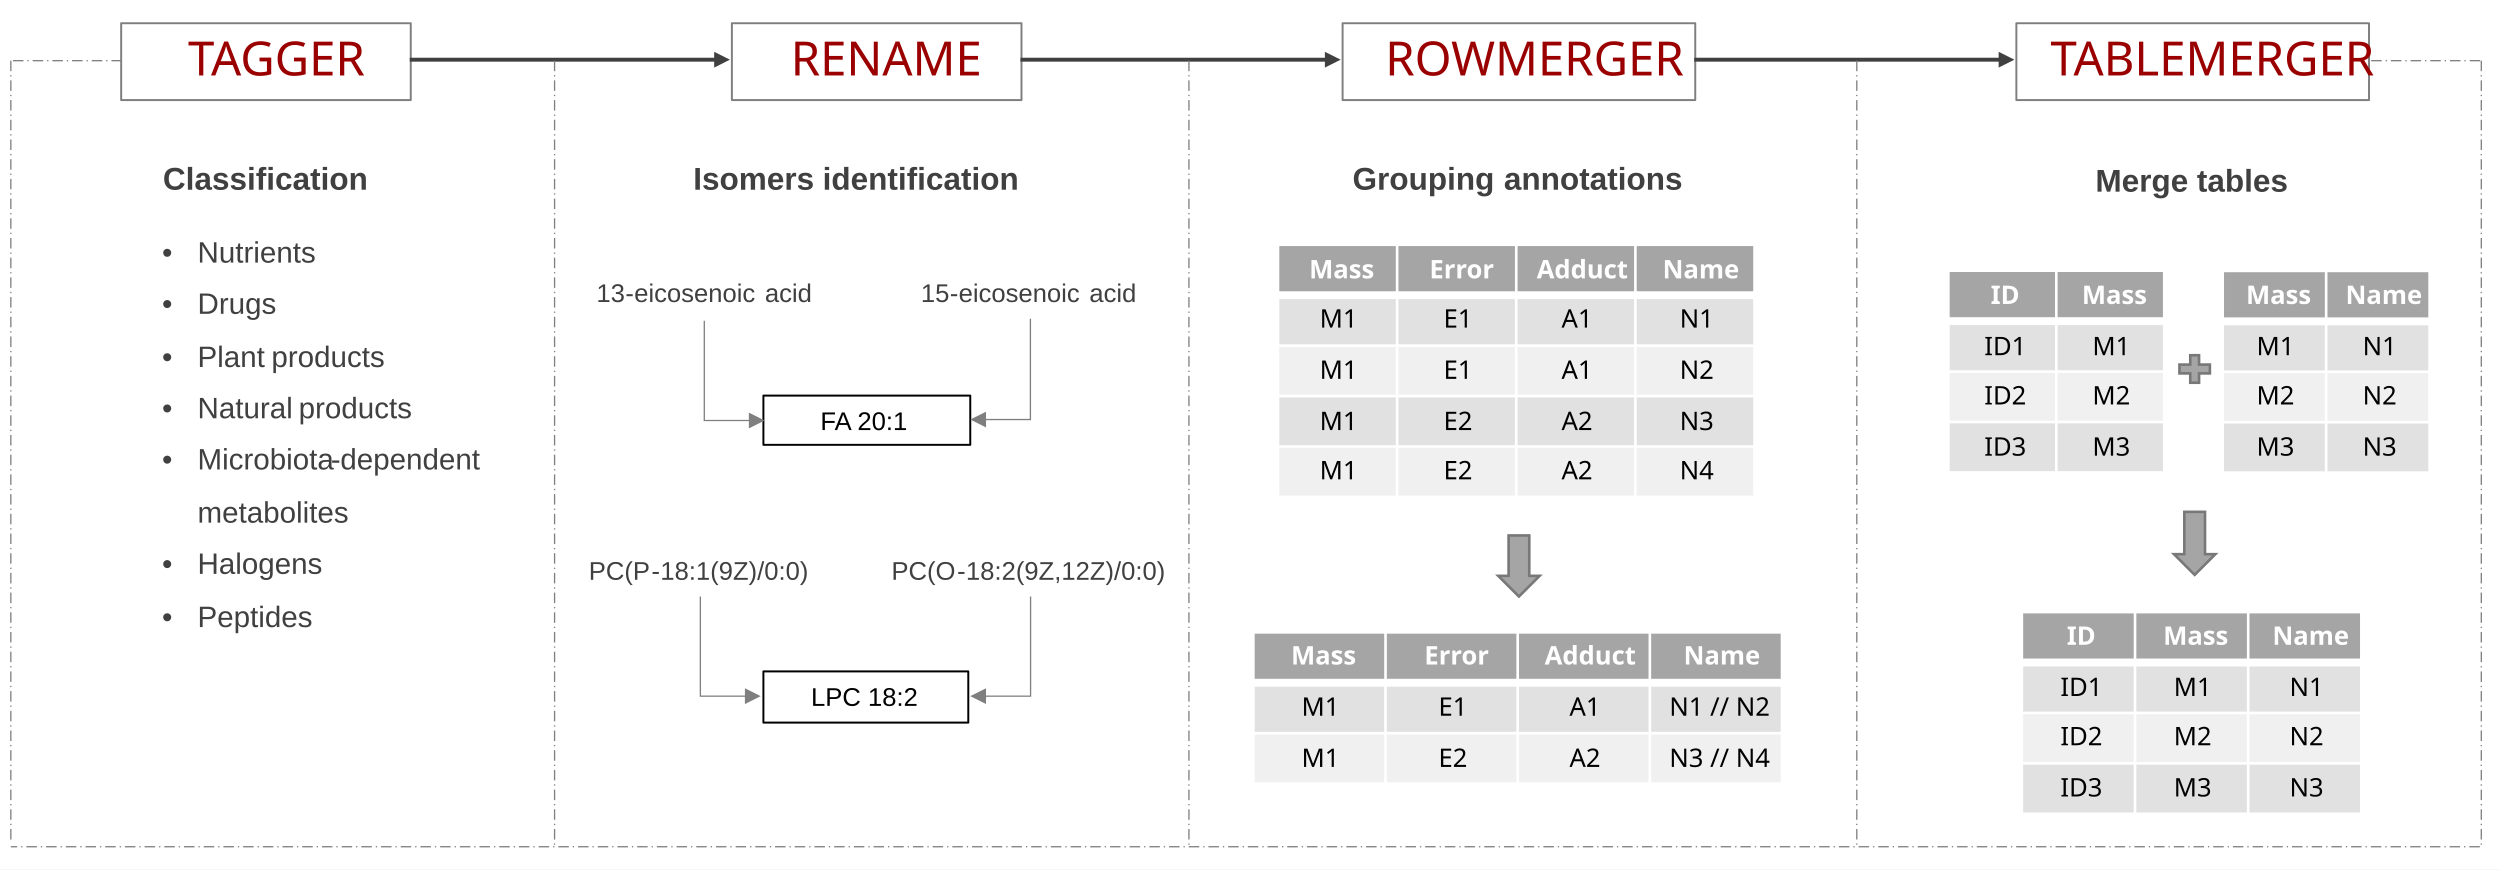
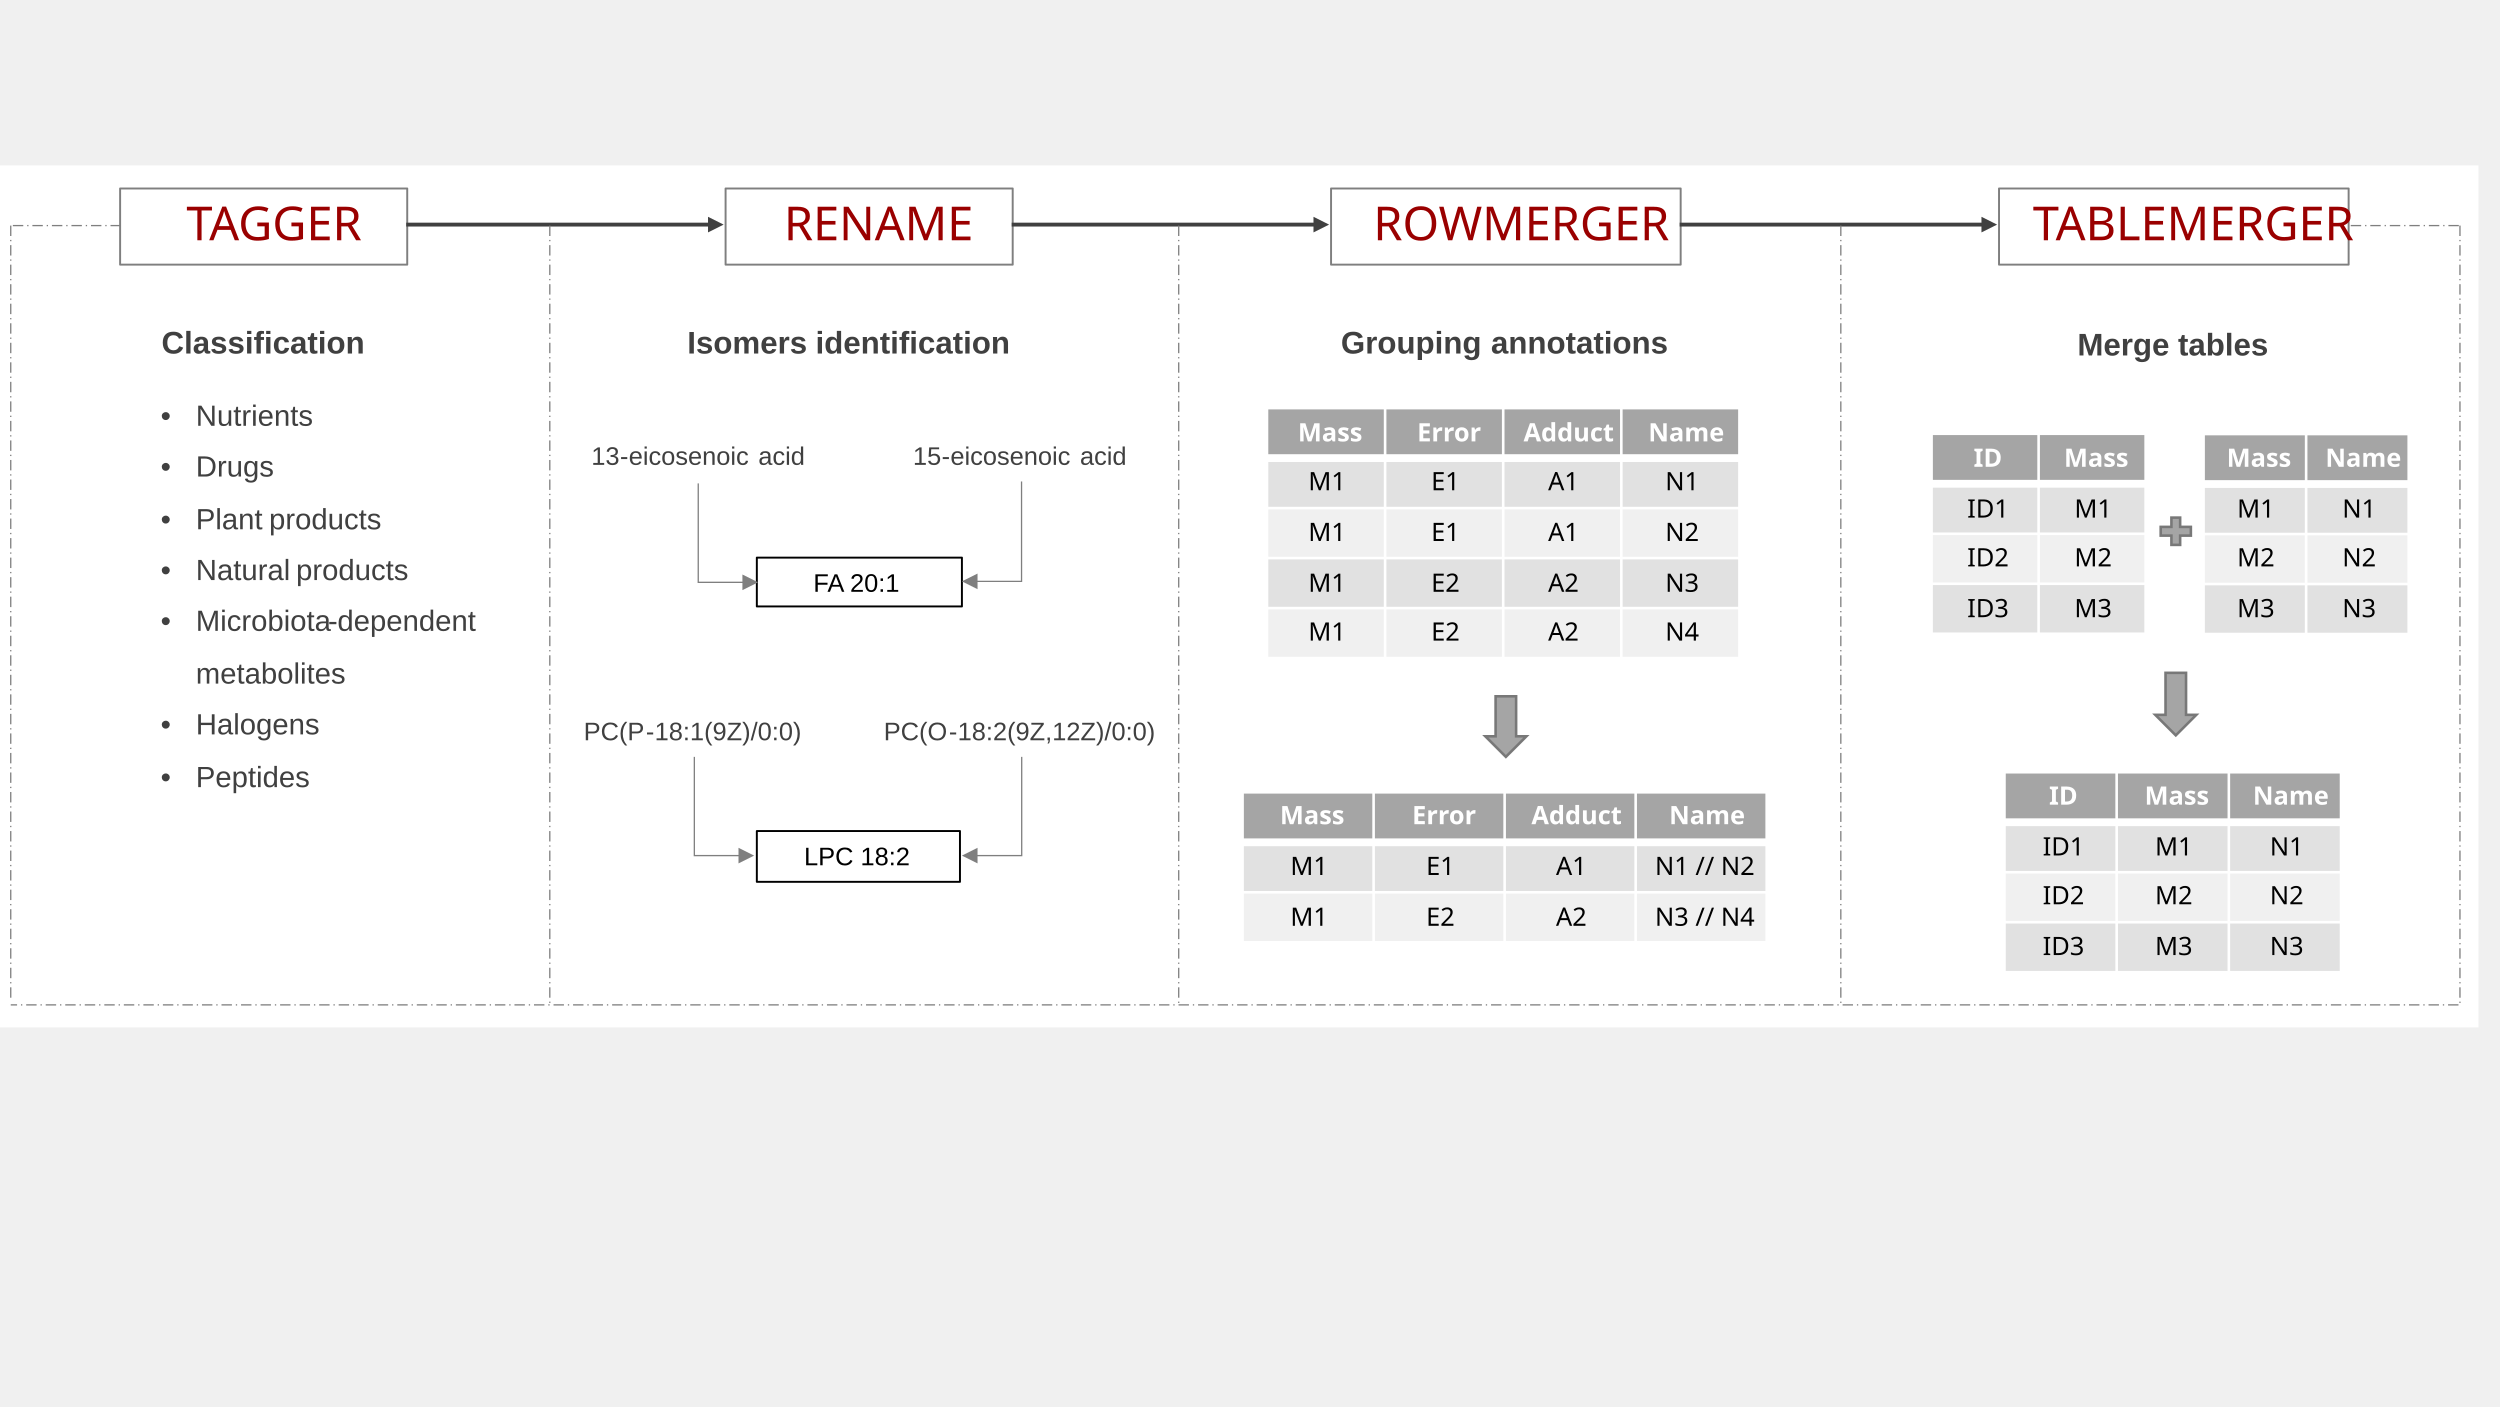
- <svg xmlns="http://www.w3.org/2000/svg" viewBox="0 84.702 1268.989 441.33">
+ <svg xmlns="http://www.w3.org/2000/svg" width="1280" height="720" overflow="hidden">
  <defs>
    <clipPath id="clip0">
      <rect x="0" y="0" width="1280" height="720" />
    </clipPath>
  </defs>
  <g clip-path="url(#clip0)">
    <rect width="1268.989" height="441.33" fill="#FFFFFF" style="" y="84.702" />
    <rect x="61.5" y="96.5" width="147" height="39" stroke="#7F7F7F" stroke-linejoin="round" stroke-miterlimit="10" fill="none" />
    <text fill="#9A0000" font-family="Calibri,Calibri_MSFontService,sans-serif" font-weight="400" font-size="24" transform="translate(95.4527 123)" style="white-space: pre;">TAGGER</text>
    <rect x="371.5" y="96.5" width="147" height="39" stroke="#7F7F7F" stroke-linejoin="round" stroke-miterlimit="10" fill="none" />
    <text fill="#9A0000" font-family="Calibri,Calibri_MSFontService,sans-serif" font-weight="400" font-size="24" transform="translate(401.364 123)" style="white-space: pre;">RENAME</text>
    <rect x="681.5" y="96.5" width="179" height="39" stroke="#7F7F7F" stroke-linejoin="round" stroke-miterlimit="10" fill="none" />
    <text fill="#9A0000" font-family="Calibri,Calibri_MSFontService,sans-serif" font-weight="400" font-size="24" transform="translate(703.143 123)" style="white-space: pre;">ROWMERGER</text>
    <rect x="1023.5" y="96.5" width="179" height="39" stroke="#7F7F7F" stroke-linejoin="round" stroke-miterlimit="10" fill="none" />
    <text fill="#9A0000" font-family="Calibri,Calibri_MSFontService,sans-serif" font-weight="400" font-size="24" transform="translate(1040.83 123)" style="white-space: pre;">TABLEMERGER</text>
    <path d="M208 114 363.839 114 363.839 116 208 116ZM362.505 111 370.505 115 362.505 119Z" fill="#404040" />
    <path d="M518 114 673.839 114 673.839 116 518 116ZM672.505 111 680.505 115 672.505 119Z" fill="#404040" />
    <path d="M860 114 1015.84 114 1015.84 116 860 116ZM1014.51 111 1022.51 115 1014.51 119Z" fill="#404040" />
    <text fill="#404040" font-family="Arial,Arial_MSFontService,sans-serif" font-weight="700" font-size="16" transform="translate(82.6794 181)" style="white-space: pre;">Classification<tspan font-size="16" x="269.201" y="0">Isomers</tspan>
      <tspan font-size="16" x="334.868" y="0">identification</tspan>
      <tspan font-weight="400" font-size="13" x="220.07" y="57">13</tspan>
      <tspan font-weight="400" font-size="13" x="234.736" y="57">-</tspan>
      <tspan font-weight="400" font-size="13" x="239.236" y="57">eicosenoic </tspan>
      <tspan font-weight="400" font-size="13" x="305.57" y="57">acid</tspan>
      <tspan font-weight="400" font-size="13" x="384.756" y="57">15</tspan>
      <tspan font-weight="400" font-size="13" x="399.423" y="57">-</tspan>
      <tspan font-weight="400" font-size="13" x="403.923" y="57">eicosenoic </tspan>
      <tspan font-weight="400" font-size="13" x="470.256" y="57">acid</tspan>
    </text>
    <rect x="387.5" y="285.5" width="105" height="25" stroke="#000000" stroke-linejoin="round" stroke-miterlimit="10" fill="none" />
    <text font-family="Arial,Arial_MSFontService,sans-serif" font-weight="400" font-size="13" transform="translate(416.421 303)" style="white-space: pre;">FA 20:1<tspan fill="#404040" font-size="15" x="-334.177" y="-85">•</tspan>
      <tspan fill="#404040" font-size="15" x="-316.177" y="-85">Nutrients</tspan>
      <tspan fill="#404040" font-size="15" x="-334.177" y="-59">•</tspan>
      <tspan fill="#404040" font-size="15" x="-316.177" y="-59">Drugs</tspan>
      <tspan fill="#404040" font-size="15" x="-334.177" y="-32">•</tspan>
      <tspan fill="#404040" font-size="15" x="-316.177" y="-32">Plant</tspan>
      <tspan fill="#404040" font-size="15" x="-278.677" y="-32">products</tspan>
      <tspan fill="#404040" font-size="15" x="-334.177" y="-6">•</tspan>
      <tspan fill="#404040" font-size="15" x="-316.177" y="-6">Natural</tspan>
      <tspan fill="#404040" font-size="15" x="-264.843" y="-6">products</tspan>
      <tspan fill="#404040" font-size="15" x="-334.177" y="20">•</tspan>
      <tspan fill="#404040" font-size="15" x="-316.177" y="20">Microbiota</tspan>
      <tspan fill="#404040" font-size="15" x="-248.51" y="20">-</tspan>
      <tspan fill="#404040" font-size="15" x="-243.677" y="20">dependent</tspan>
      <tspan fill="#404040" font-size="15" x="-316.177" y="47">metabolites</tspan>
      <tspan fill="#404040" font-size="15" x="-334.177" y="73">•</tspan>
      <tspan fill="#404040" font-size="15" x="-316.177" y="73">Halogens</tspan>
      <tspan fill="#404040" font-size="15" x="-334.177" y="100">•</tspan>
      <tspan fill="#404040" font-size="15" x="-316.177" y="100">Peptides</tspan>
      <tspan fill="#404040" font-size="13" x="-117.571" y="76">PC(P</tspan>
      <tspan fill="#404040" font-size="13" x="-85.737" y="76">-</tspan>
      <tspan fill="#404040" font-size="13" x="-81.237" y="76">18:1(9Z)/0:0)</tspan>
      <tspan fill="#404040" font-size="13" x="36.063" y="76">PC(O</tspan>
      <tspan fill="#404040" font-size="13" x="69.396" y="76">-</tspan>
      <tspan fill="#404040" font-size="13" x="73.896" y="76">18:2(9Z,12Z)/0:0)</tspan>
    </text>
    <rect x="387.5" y="425.5" width="104" height="26" stroke="#000000" stroke-linejoin="round" stroke-miterlimit="10" fill="none" />
    <text font-family="Arial,Arial_MSFontService,sans-serif" font-weight="400" font-size="13" transform="translate(411.673 443)" style="white-space: pre;">LPC 18:2<tspan fill="#404040" font-weight="700" font-size="16" x="274.864" y="-262">Grouping</tspan>
      <tspan fill="#404040" font-weight="700" font-size="16" x="351.697" y="-262">annotations</tspan>
      <tspan fill="#404040" font-weight="700" font-size="16" x="651.942" y="-261">Merge</tspan>
      <tspan fill="#404040" font-weight="700" font-size="16" x="703.442" y="-261">tables</tspan>
    </text>
    <path d="M648.699 208.945 709.171 208.945 709.171 234.545 648.699 234.545Z" fill="#A5A5A5" fill-rule="evenodd" />
    <path d="M709.171 208.945 769.644 208.945 769.644 234.545 709.171 234.545Z" fill="#A5A5A5" fill-rule="evenodd" />
    <path d="M769.644 208.945 830.116 208.945 830.116 234.545 769.644 234.545Z" fill="#A5A5A5" fill-rule="evenodd" />
    <path d="M830.116 208.945 890.589 208.945 890.589 234.545 830.116 234.545Z" fill="#A5A5A5" fill-rule="evenodd" />
    <path d="M648.699 234.545 709.171 234.545 709.171 260.145 648.699 260.145Z" fill="#E1E1E1" fill-rule="evenodd" />
    <path d="M709.171 234.545 769.644 234.545 769.644 260.145 709.171 260.145Z" fill="#E1E1E1" fill-rule="evenodd" />
    <path d="M769.644 234.545 830.116 234.545 830.116 260.145 769.644 260.145Z" fill="#E1E1E1" fill-rule="evenodd" />
    <path d="M830.116 234.545 890.589 234.545 890.589 260.145 830.116 260.145Z" fill="#E1E1E1" fill-rule="evenodd" />
    <path d="M648.699 260.145 709.171 260.145 709.171 285.745 648.699 285.745Z" fill="#F0F0F0" fill-rule="evenodd" />
    <path d="M709.171 260.145 769.644 260.145 769.644 285.745 709.171 285.745Z" fill="#F0F0F0" fill-rule="evenodd" />
    <path d="M769.644 260.145 830.116 260.145 830.116 285.745 769.644 285.745Z" fill="#F0F0F0" fill-rule="evenodd" />
    <path d="M830.116 260.145 890.589 260.145 890.589 285.745 830.116 285.745Z" fill="#F0F0F0" fill-rule="evenodd" />
    <path d="M648.699 285.745 709.171 285.745 709.171 311.345 648.699 311.345Z" fill="#E1E1E1" fill-rule="evenodd" />
    <path d="M709.171 285.745 769.644 285.745 769.644 311.345 709.171 311.345Z" fill="#E1E1E1" fill-rule="evenodd" />
    <path d="M769.644 285.745 830.116 285.745 830.116 311.345 769.644 311.345Z" fill="#E1E1E1" fill-rule="evenodd" />
    <path d="M830.116 285.745 890.589 285.745 890.589 311.345 830.116 311.345Z" fill="#E1E1E1" fill-rule="evenodd" />
    <path d="M648.699 311.345 709.171 311.345 709.171 336.945 648.699 336.945Z" fill="#F0F0F0" fill-rule="evenodd" />
    <path d="M709.171 311.345 769.644 311.345 769.644 336.945 709.171 336.945Z" fill="#F0F0F0" fill-rule="evenodd" />
    <path d="M769.644 311.345 830.116 311.345 830.116 336.945 769.644 336.945Z" fill="#F0F0F0" fill-rule="evenodd" />
    <path d="M830.116 311.345 890.589 311.345 890.589 336.945 830.116 336.945Z" fill="#F0F0F0" fill-rule="evenodd" />
    <path d="M709.171 208.279 709.171 337.612" stroke="#FFFFFF" stroke-width="1.333" stroke-linejoin="round" stroke-miterlimit="10" fill="none" fill-rule="evenodd" />
    <path d="M769.644 208.279 769.644 337.612" stroke="#FFFFFF" stroke-width="1.333" stroke-linejoin="round" stroke-miterlimit="10" fill="none" fill-rule="evenodd" />
    <path d="M830.116 208.279 830.116 337.612" stroke="#FFFFFF" stroke-width="1.333" stroke-linejoin="round" stroke-miterlimit="10" fill="none" fill-rule="evenodd" />
    <path d="M648.032 234.545 891.255 234.545" stroke="#FFFFFF" stroke-width="4" stroke-linejoin="round" stroke-miterlimit="10" fill="none" fill-rule="evenodd" />
    <path d="M648.032 260.145 891.255 260.145" stroke="#FFFFFF" stroke-width="1.333" stroke-linejoin="round" stroke-miterlimit="10" fill="none" fill-rule="evenodd" />
    <path d="M648.032 285.745 891.255 285.745" stroke="#FFFFFF" stroke-width="1.333" stroke-linejoin="round" stroke-miterlimit="10" fill="none" fill-rule="evenodd" />
    <path d="M648.032 311.345 891.255 311.345" stroke="#FFFFFF" stroke-width="1.333" stroke-linejoin="round" stroke-miterlimit="10" fill="none" fill-rule="evenodd" />
    <path d="M648.699 208.279 648.699 337.612" stroke="#FFFFFF" stroke-width="1.333" stroke-linejoin="round" stroke-miterlimit="10" fill="none" fill-rule="evenodd" />
    <path d="M890.589 208.279 890.589 337.612" stroke="#FFFFFF" stroke-width="1.333" stroke-linejoin="round" stroke-miterlimit="10" fill="none" fill-rule="evenodd" />
    <path d="M648.032 208.945 891.255 208.945" stroke="#FFFFFF" stroke-width="1.333" stroke-linejoin="round" stroke-miterlimit="10" fill="none" fill-rule="evenodd" />
    <path d="M648.032 336.945 891.255 336.945" stroke="#FFFFFF" stroke-width="1.333" stroke-linejoin="round" stroke-miterlimit="10" fill="none" fill-rule="evenodd" />
    <text fill="#FFFFFF" font-family="Calibri,Calibri_MSFontService,sans-serif" font-weight="700" font-size="13" transform="translate(664.519 226)" style="white-space: pre;">Mass<tspan font-size="13" x="61.056" y="0">Error</tspan>
      <tspan font-size="13" x="115.528" y="0">Adduct</tspan>
      <tspan font-size="13" x="179.417" y="0">Name</tspan>
      <tspan fill="#000000" font-weight="400" font-size="13" x="5.333" y="25">M1</tspan>
      <tspan fill="#000000" font-weight="400" font-size="13" x="68.222" y="25">E1</tspan>
      <tspan fill="#000000" font-weight="400" font-size="13" x="128.112" y="25">A1</tspan>
      <tspan fill="#000000" font-weight="400" font-size="13" x="188.084" y="25">N1</tspan>
      <tspan fill="#000000" font-weight="400" font-size="13" x="5.333" y="51">M1</tspan>
      <tspan fill="#000000" font-weight="400" font-size="13" x="68.222" y="51">E1</tspan>
      <tspan fill="#000000" font-weight="400" font-size="13" x="128.112" y="51">A1</tspan>
      <tspan fill="#000000" font-weight="400" font-size="13" x="188.084" y="51">N2</tspan>
      <tspan fill="#000000" font-weight="400" font-size="13" x="5.333" y="77">M1</tspan>
      <tspan fill="#000000" font-weight="400" font-size="13" x="68.222" y="77">E2</tspan>
      <tspan fill="#000000" font-weight="400" font-size="13" x="128.112" y="77">A2</tspan>
      <tspan fill="#000000" font-weight="400" font-size="13" x="188.084" y="77">N3</tspan>
      <tspan fill="#000000" font-weight="400" font-size="13" x="5.333" y="102">M1</tspan>
      <tspan fill="#000000" font-weight="400" font-size="13" x="68.222" y="102">E2</tspan>
      <tspan fill="#000000" font-weight="400" font-size="13" x="128.112" y="102">A2</tspan>
      <tspan fill="#000000" font-weight="400" font-size="13" x="188.084" y="102">N4</tspan>
    </text>
    <path d="M636.197 405.669 703.283 405.669 703.283 431.269 636.197 431.269Z" fill="#A5A5A5" fill-rule="evenodd" />
    <path d="M703.283 405.669 770.37 405.669 770.37 431.269 703.283 431.269Z" fill="#A5A5A5" fill-rule="evenodd" />
    <path d="M770.37 405.669 837.457 405.669 837.457 431.269 770.37 431.269Z" fill="#A5A5A5" fill-rule="evenodd" />
    <path d="M837.457 405.669 904.543 405.669 904.543 431.269 837.457 431.269Z" fill="#A5A5A5" fill-rule="evenodd" />
    <path d="M636.197 431.269 703.283 431.269 703.283 456.869 636.197 456.869Z" fill="#E1E1E1" fill-rule="evenodd" />
    <path d="M703.283 431.269 770.37 431.269 770.37 456.869 703.283 456.869Z" fill="#E1E1E1" fill-rule="evenodd" />
    <path d="M770.37 431.269 837.457 431.269 837.457 456.869 770.37 456.869Z" fill="#E1E1E1" fill-rule="evenodd" />
    <path d="M837.457 431.269 904.543 431.269 904.543 456.869 837.457 456.869Z" fill="#E1E1E1" fill-rule="evenodd" />
    <path d="M636.197 456.869 703.283 456.869 703.283 482.469 636.197 482.469Z" fill="#F0F0F0" fill-rule="evenodd" />
    <path d="M703.283 456.869 770.37 456.869 770.37 482.469 703.283 482.469Z" fill="#F0F0F0" fill-rule="evenodd" />
    <path d="M770.37 456.869 837.457 456.869 837.457 482.469 770.37 482.469Z" fill="#F0F0F0" fill-rule="evenodd" />
    <path d="M837.457 456.869 904.543 456.869 904.543 482.469 837.457 482.469Z" fill="#F0F0F0" fill-rule="evenodd" />
    <path d="M703.283 405.002 703.283 483.135" stroke="#FFFFFF" stroke-width="1.333" stroke-linejoin="round" stroke-miterlimit="10" fill="none" fill-rule="evenodd" />
    <path d="M770.37 405.002 770.37 483.135" stroke="#FFFFFF" stroke-width="1.333" stroke-linejoin="round" stroke-miterlimit="10" fill="none" fill-rule="evenodd" />
    <path d="M837.457 405.002 837.457 483.135" stroke="#FFFFFF" stroke-width="1.333" stroke-linejoin="round" stroke-miterlimit="10" fill="none" fill-rule="evenodd" />
    <path d="M635.53 431.269 905.21 431.269" stroke="#FFFFFF" stroke-width="4" stroke-linejoin="round" stroke-miterlimit="10" fill="none" fill-rule="evenodd" />
    <path d="M635.53 456.869 905.21 456.869" stroke="#FFFFFF" stroke-width="1.333" stroke-linejoin="round" stroke-miterlimit="10" fill="none" fill-rule="evenodd" />
    <path d="M636.197 405.002 636.197 483.135" stroke="#FFFFFF" stroke-width="1.333" stroke-linejoin="round" stroke-miterlimit="10" fill="none" fill-rule="evenodd" />
    <path d="M904.543 405.002 904.543 483.135" stroke="#FFFFFF" stroke-width="1.333" stroke-linejoin="round" stroke-miterlimit="10" fill="none" fill-rule="evenodd" />
    <path d="M635.53 405.669 905.21 405.669" stroke="#FFFFFF" stroke-width="1.333" stroke-linejoin="round" stroke-miterlimit="10" fill="none" fill-rule="evenodd" />
    <path d="M635.53 482.469 905.21 482.469" stroke="#FFFFFF" stroke-width="1.333" stroke-linejoin="round" stroke-miterlimit="10" fill="none" fill-rule="evenodd" />
    <text fill="#FFFFFF" font-family="Calibri,Calibri_MSFontService,sans-serif" font-weight="700" font-size="13" transform="translate(655.323 422)" style="white-space: pre;">Mass<tspan font-size="13" x="67.67" y="0">Error</tspan>
      <tspan font-size="13" x="128.757" y="0">Adduct</tspan>
      <tspan font-size="13" x="199.26" y="0">Name</tspan>
      <tspan fill="#000000" font-weight="400" font-size="13" x="5.333" y="26">M1</tspan>
      <tspan fill="#000000" font-weight="400" font-size="13" x="74.837" y="26">E1</tspan>
      <tspan fill="#000000" font-weight="400" font-size="13" x="141.34" y="26">A1</tspan>
      <tspan fill="#000000" font-weight="400" font-size="13" x="192.01" y="26">N1 // N2</tspan>
      <tspan fill="#000000" font-weight="400" font-size="13" x="5.333" y="52">M1</tspan>
      <tspan fill="#000000" font-weight="400" font-size="13" x="74.837" y="52">E2</tspan>
      <tspan fill="#000000" font-weight="400" font-size="13" x="141.34" y="52">A2</tspan>
      <tspan fill="#000000" font-weight="400" font-size="13" x="192.01" y="52">N3 // N4</tspan>
    </text>
    <path d="M942.5 115.5 942.5 514.628" stroke="#7F7F7F" stroke-width="0.667" stroke-miterlimit="8" stroke-dasharray="5.333 2 0.667 2" fill="none" fill-rule="evenodd" />
    <path d="M0-0.333 50.979-0.333 50.979 23.947 50.312 23.947 50.312 0 50.646 0.333 0 0.333ZM54.646 22.614 50.646 30.614 46.646 22.614Z" fill="#7F7F7F" transform="matrix(1.83697e-16 1 1 -1.83697e-16 357.5 247.5)" />
    <path d="M523.365 246.5 523.365 297.997 499.167 297.997 499.167 297.33 523.031 297.33 522.698 297.664 522.698 246.5ZM500.5 301.664 492.5 297.664 500.5 293.664Z" fill="#7F7F7F" />
    <path d="M0-0.333 50.901-0.333 50.901 23.948 50.234 23.948 50.234 0 50.568 0.333 0 0.333ZM54.568 22.614 50.568 30.614 46.568 22.614Z" fill="#7F7F7F" transform="matrix(1.83697e-16 1 1 -1.83697e-16 355.5 387.5)" />
    <path d="M523.448 387.5 523.448 438.401 499.167 438.401 499.167 437.734 523.114 437.734 522.781 438.068 522.781 387.5ZM500.5 442.068 492.5 438.068 500.5 434.068Z" fill="#7F7F7F" />
    <path d="M760.5 377 765.75 377 765.75 356.5 776.25 356.5 776.25 377 781.5 377 771 387.5Z" stroke="#787878" stroke-width="1.333" stroke-miterlimit="8" fill="#A5A5A5" fill-rule="evenodd" />
    <path d="M988.968 222.102 1043.77 222.102 1043.77 247.702 988.968 247.702Z" fill="#A5A5A5" fill-rule="evenodd" />
    <path d="M1043.77 222.102 1098.57 222.102 1098.57 247.702 1043.77 247.702Z" fill="#A5A5A5" fill-rule="evenodd" />
    <path d="M988.968 247.702 1043.77 247.702 1043.77 273.302 988.968 273.302Z" fill="#E1E1E1" fill-rule="evenodd" />
    <path d="M1043.77 247.702 1098.57 247.702 1098.57 273.302 1043.77 273.302Z" fill="#E1E1E1" fill-rule="evenodd" />
    <path d="M988.968 273.302 1043.77 273.302 1043.77 298.902 988.968 298.902Z" fill="#F0F0F0" fill-rule="evenodd" />
    <path d="M1043.77 273.302 1098.57 273.302 1098.57 298.902 1043.77 298.902Z" fill="#F0F0F0" fill-rule="evenodd" />
    <path d="M988.968 298.902 1043.77 298.902 1043.77 324.502 988.968 324.502Z" fill="#E1E1E1" fill-rule="evenodd" />
    <path d="M1043.77 298.902 1098.57 298.902 1098.57 324.502 1043.77 324.502Z" fill="#E1E1E1" fill-rule="evenodd" />
    <path d="M1043.77 221.435 1043.77 325.168" stroke="#FFFFFF" stroke-width="1.333" stroke-linejoin="round" stroke-miterlimit="10" fill="none" fill-rule="evenodd" />
    <path d="M988.301 247.702 1099.24 247.702" stroke="#FFFFFF" stroke-width="4" stroke-linejoin="round" stroke-miterlimit="10" fill="none" fill-rule="evenodd" />
    <path d="M988.301 273.302 1099.24 273.302" stroke="#FFFFFF" stroke-width="1.333" stroke-linejoin="round" stroke-miterlimit="10" fill="none" fill-rule="evenodd" />
    <path d="M988.301 298.902 1099.24 298.902" stroke="#FFFFFF" stroke-width="1.333" stroke-linejoin="round" stroke-miterlimit="10" fill="none" fill-rule="evenodd" />
    <path d="M988.968 221.435 988.968 325.168" stroke="#FFFFFF" stroke-width="1.333" stroke-linejoin="round" stroke-miterlimit="10" fill="none" fill-rule="evenodd" />
    <path d="M1098.57 221.435 1098.57 325.168" stroke="#FFFFFF" stroke-width="1.333" stroke-linejoin="round" stroke-miterlimit="10" fill="none" fill-rule="evenodd" />
    <path d="M988.301 222.102 1099.24 222.102" stroke="#FFFFFF" stroke-width="1.333" stroke-linejoin="round" stroke-miterlimit="10" fill="none" fill-rule="evenodd" />
    <path d="M988.301 324.502 1099.24 324.502" stroke="#FFFFFF" stroke-width="1.333" stroke-linejoin="round" stroke-miterlimit="10" fill="none" fill-rule="evenodd" />
    <text fill="#FFFFFF" font-family="Calibri,Calibri_MSFontService,sans-serif" font-weight="700" font-size="13" transform="translate(1010.45 239)" style="white-space: pre;">ID<tspan font-size="13" x="46.303" y="0">Mass</tspan>
      <tspan fill="#000000" font-weight="400" font-size="13" x="-3.25" y="26">ID1</tspan>
      <tspan fill="#000000" font-weight="400" font-size="13" x="51.636" y="26">M1</tspan>
      <tspan fill="#000000" font-weight="400" font-size="13" x="-3.25" y="51">ID2</tspan>
      <tspan fill="#000000" font-weight="400" font-size="13" x="51.636" y="51">M2</tspan>
      <tspan fill="#000000" font-weight="400" font-size="13" x="-3.25" y="77">ID3</tspan>
      <tspan fill="#000000" font-weight="400" font-size="13" x="51.636" y="77">M3</tspan>
    </text>
    <path d="M1128.23 222.214 1180.74 222.214 1180.74 247.814 1128.23 247.814Z" fill="#A5A5A5" fill-rule="evenodd" />
    <path d="M1180.74 222.214 1233.26 222.214 1233.26 247.814 1180.74 247.814Z" fill="#A5A5A5" fill-rule="evenodd" />
    <path d="M1128.23 247.814 1180.74 247.814 1180.74 273.414 1128.23 273.414Z" fill="#E1E1E1" fill-rule="evenodd" />
    <path d="M1180.74 247.814 1233.26 247.814 1233.26 273.414 1180.74 273.414Z" fill="#E1E1E1" fill-rule="evenodd" />
    <path d="M1128.23 273.414 1180.74 273.414 1180.74 299.014 1128.23 299.014Z" fill="#F0F0F0" fill-rule="evenodd" />
    <path d="M1180.74 273.414 1233.26 273.414 1233.26 299.014 1180.74 299.014Z" fill="#F0F0F0" fill-rule="evenodd" />
    <path d="M1128.23 299.014 1180.74 299.014 1180.74 324.614 1128.23 324.614Z" fill="#E1E1E1" fill-rule="evenodd" />
    <path d="M1180.74 299.014 1233.26 299.014 1233.26 324.614 1180.74 324.614Z" fill="#E1E1E1" fill-rule="evenodd" />
    <path d="M1180.74 221.548 1180.74 325.281" stroke="#FFFFFF" stroke-width="1.333" stroke-linejoin="round" stroke-miterlimit="10" fill="none" fill-rule="evenodd" />
    <path d="M1127.56 247.814 1233.92 247.814" stroke="#FFFFFF" stroke-width="4" stroke-linejoin="round" stroke-miterlimit="10" fill="none" fill-rule="evenodd" />
    <path d="M1127.56 273.414 1233.92 273.414" stroke="#FFFFFF" stroke-width="1.333" stroke-linejoin="round" stroke-miterlimit="10" fill="none" fill-rule="evenodd" />
    <path d="M1127.56 299.014 1233.92 299.014" stroke="#FFFFFF" stroke-width="1.333" stroke-linejoin="round" stroke-miterlimit="10" fill="none" fill-rule="evenodd" />
    <path d="M1128.23 221.548 1128.23 325.281" stroke="#FFFFFF" stroke-width="1.333" stroke-linejoin="round" stroke-miterlimit="10" fill="none" fill-rule="evenodd" />
    <path d="M1233.26 221.548 1233.26 325.281" stroke="#FFFFFF" stroke-width="1.333" stroke-linejoin="round" stroke-miterlimit="10" fill="none" fill-rule="evenodd" />
    <path d="M1127.56 222.214 1233.92 222.214" stroke="#FFFFFF" stroke-width="1.333" stroke-linejoin="round" stroke-miterlimit="10" fill="none" fill-rule="evenodd" />
    <path d="M1127.56 324.614 1233.92 324.614" stroke="#FFFFFF" stroke-width="1.333" stroke-linejoin="round" stroke-miterlimit="10" fill="none" fill-rule="evenodd" />
    <text fill="#FFFFFF" font-family="Calibri,Calibri_MSFontService,sans-serif" font-weight="700" font-size="13" transform="translate(1140.07 239)" style="white-space: pre;">Mass<tspan font-size="13" x="50.514" y="0">Name</tspan>
      <tspan fill="#000000" font-weight="400" font-size="13" x="5.333" y="26">M1</tspan>
      <tspan fill="#000000" font-weight="400" font-size="13" x="59.18" y="26">N1</tspan>
      <tspan fill="#000000" font-weight="400" font-size="13" x="5.333" y="51">M2</tspan>
      <tspan fill="#000000" font-weight="400" font-size="13" x="59.18" y="51">N2</tspan>
      <tspan fill="#000000" font-weight="400" font-size="13" x="5.333" y="77">M3</tspan>
      <tspan fill="#000000" font-weight="400" font-size="13" x="59.18" y="77">N3</tspan>
    </text>
    <path d="M1026.28 395.386 1083.73 395.386 1083.73 420.986 1026.28 420.986Z" fill="#A5A5A5" fill-rule="evenodd" />
    <path d="M1083.73 395.386 1141.17 395.386 1141.17 420.986 1083.73 420.986Z" fill="#A5A5A5" fill-rule="evenodd" />
    <path d="M1141.17 395.386 1198.61 395.386 1198.61 420.986 1141.17 420.986Z" fill="#A5A5A5" fill-rule="evenodd" />
    <path d="M1026.28 420.986 1083.73 420.986 1083.73 446.586 1026.28 446.586Z" fill="#E1E1E1" fill-rule="evenodd" />
    <path d="M1083.73 420.986 1141.17 420.986 1141.17 446.586 1083.73 446.586Z" fill="#E1E1E1" fill-rule="evenodd" />
    <path d="M1141.17 420.986 1198.61 420.986 1198.61 446.586 1141.17 446.586Z" fill="#E1E1E1" fill-rule="evenodd" />
    <path d="M1026.28 446.586 1083.73 446.586 1083.73 472.186 1026.28 472.186Z" fill="#F0F0F0" fill-rule="evenodd" />
    <path d="M1083.73 446.586 1141.17 446.586 1141.17 472.186 1083.73 472.186Z" fill="#F0F0F0" fill-rule="evenodd" />
    <path d="M1141.17 446.586 1198.61 446.586 1198.61 472.186 1141.17 472.186Z" fill="#F0F0F0" fill-rule="evenodd" />
    <path d="M1026.28 472.186 1083.73 472.186 1083.73 497.786 1026.28 497.786Z" fill="#E1E1E1" fill-rule="evenodd" />
    <path d="M1083.73 472.186 1141.17 472.186 1141.17 497.786 1083.73 497.786Z" fill="#E1E1E1" fill-rule="evenodd" />
    <path d="M1141.17 472.186 1198.61 472.186 1198.61 497.786 1141.17 497.786Z" fill="#E1E1E1" fill-rule="evenodd" />
    <path d="M1083.73 394.719 1083.73 498.453" stroke="#FFFFFF" stroke-width="1.333" stroke-linejoin="round" stroke-miterlimit="10" fill="none" fill-rule="evenodd" />
    <path d="M1141.17 394.719 1141.17 498.453" stroke="#FFFFFF" stroke-width="1.333" stroke-linejoin="round" stroke-miterlimit="10" fill="none" fill-rule="evenodd" />
    <path d="M1025.62 420.986 1199.28 420.986" stroke="#FFFFFF" stroke-width="4" stroke-linejoin="round" stroke-miterlimit="10" fill="none" fill-rule="evenodd" />
    <path d="M1025.62 446.586 1199.28 446.586" stroke="#FFFFFF" stroke-width="1.333" stroke-linejoin="round" stroke-miterlimit="10" fill="none" fill-rule="evenodd" />
    <path d="M1025.62 472.186 1199.28 472.186" stroke="#FFFFFF" stroke-width="1.333" stroke-linejoin="round" stroke-miterlimit="10" fill="none" fill-rule="evenodd" />
    <path d="M1026.28 394.719 1026.28 498.453" stroke="#FFFFFF" stroke-width="1.333" stroke-linejoin="round" stroke-miterlimit="10" fill="none" fill-rule="evenodd" />
    <path d="M1198.61 394.719 1198.61 498.453" stroke="#FFFFFF" stroke-width="1.333" stroke-linejoin="round" stroke-miterlimit="10" fill="none" fill-rule="evenodd" />
    <path d="M1025.62 395.386 1199.28 395.386" stroke="#FFFFFF" stroke-width="1.333" stroke-linejoin="round" stroke-miterlimit="10" fill="none" fill-rule="evenodd" />
    <path d="M1025.62 497.786 1199.28 497.786" stroke="#FFFFFF" stroke-width="1.333" stroke-linejoin="round" stroke-miterlimit="10" fill="none" fill-rule="evenodd" />
    <text fill="#FFFFFF" font-family="Calibri,Calibri_MSFontService,sans-serif" font-weight="700" font-size="13" transform="translate(1049.09 412)" style="white-space: pre;">ID<tspan font-size="13" x="48.944" y="0">Mass</tspan>
      <tspan font-size="13" x="104.388" y="0">Name</tspan>
      <tspan fill="#000000" font-weight="400" font-size="13" x="-3.25" y="26">ID1</tspan>
      <tspan fill="#000000" font-weight="400" font-size="13" x="54.278" y="26">M1</tspan>
      <tspan fill="#000000" font-weight="400" font-size="13" x="113.055" y="26">N1</tspan>
      <tspan fill="#000000" font-weight="400" font-size="13" x="-3.25" y="51">ID2</tspan>
      <tspan fill="#000000" font-weight="400" font-size="13" x="54.278" y="51">M2</tspan>
      <tspan fill="#000000" font-weight="400" font-size="13" x="113.055" y="51">N2</tspan>
      <tspan fill="#000000" font-weight="400" font-size="13" x="-3.25" y="77">ID3</tspan>
      <tspan fill="#000000" font-weight="400" font-size="13" x="54.278" y="77">M3</tspan>
      <tspan fill="#000000" font-weight="400" font-size="13" x="113.055" y="77">N3</tspan>
    </text>
    <path d="M1103.5 366 1108.75 366 1108.75 344.5 1119.25 344.5 1119.25 366 1124.5 366 1114 376.5Z" stroke="#787878" stroke-width="1.333" stroke-miterlimit="8" fill="#A5A5A5" fill-rule="evenodd" />
    <path d="M603.5 115.5 603.5 514.628" stroke="#7F7F7F" stroke-width="0.667" stroke-miterlimit="8" stroke-dasharray="5.333 2 0.667 2" fill="none" fill-rule="evenodd" />
    <path d="M281.5 115.5 281.5 514.628" stroke="#7F7F7F" stroke-width="0.667" stroke-miterlimit="8" stroke-dasharray="5.333 2 0.667 2" fill="none" fill-rule="evenodd" />
    <path d="M0 0 1253.24 0" stroke="#7F7F7F" stroke-width="0.667" stroke-miterlimit="8" stroke-dasharray="5.333 2 0.667 2" fill="none" fill-rule="evenodd" transform="matrix(-1 0 0 1 1258.74 514.5)" />
    <path d="M1259.5 115.5 1259.5 514.628" stroke="#7F7F7F" stroke-width="0.667" stroke-miterlimit="8" stroke-dasharray="5.333 2 0.667 2" fill="none" fill-rule="evenodd" />
    <path d="M5.5 115.5 5.5 512.471" stroke="#7F7F7F" stroke-width="0.667" stroke-miterlimit="8" stroke-dasharray="5.333 2 0.667 2" fill="none" fill-rule="evenodd" />
    <path d="M1106.28 269.766 1111.77 269.766 1111.77 265.018 1116.23 265.018 1116.23 269.766 1121.72 269.766 1121.72 274.234 1116.23 274.234 1116.23 278.982 1111.77 278.982 1111.77 274.234 1106.28 274.234Z" stroke="#787878" stroke-width="1.333" stroke-miterlimit="8" fill="#A5A5A5" fill-rule="evenodd" />
    <path d="M0 0 56.415 0" stroke="#7F7F7F" stroke-width="0.667" stroke-miterlimit="8" stroke-dasharray="5.333 2 0.667 2" fill="none" fill-rule="evenodd" transform="matrix(-1 0 0 1 1258.92 115.5)" />
    <path d="M0 0 56.415 0" stroke="#7F7F7F" stroke-width="0.667" stroke-miterlimit="8" stroke-dasharray="5.333 2 0.667 2" fill="none" fill-rule="evenodd" transform="matrix(-1 0 0 1 61.9155 115.5)" />
  </g>
</svg>
